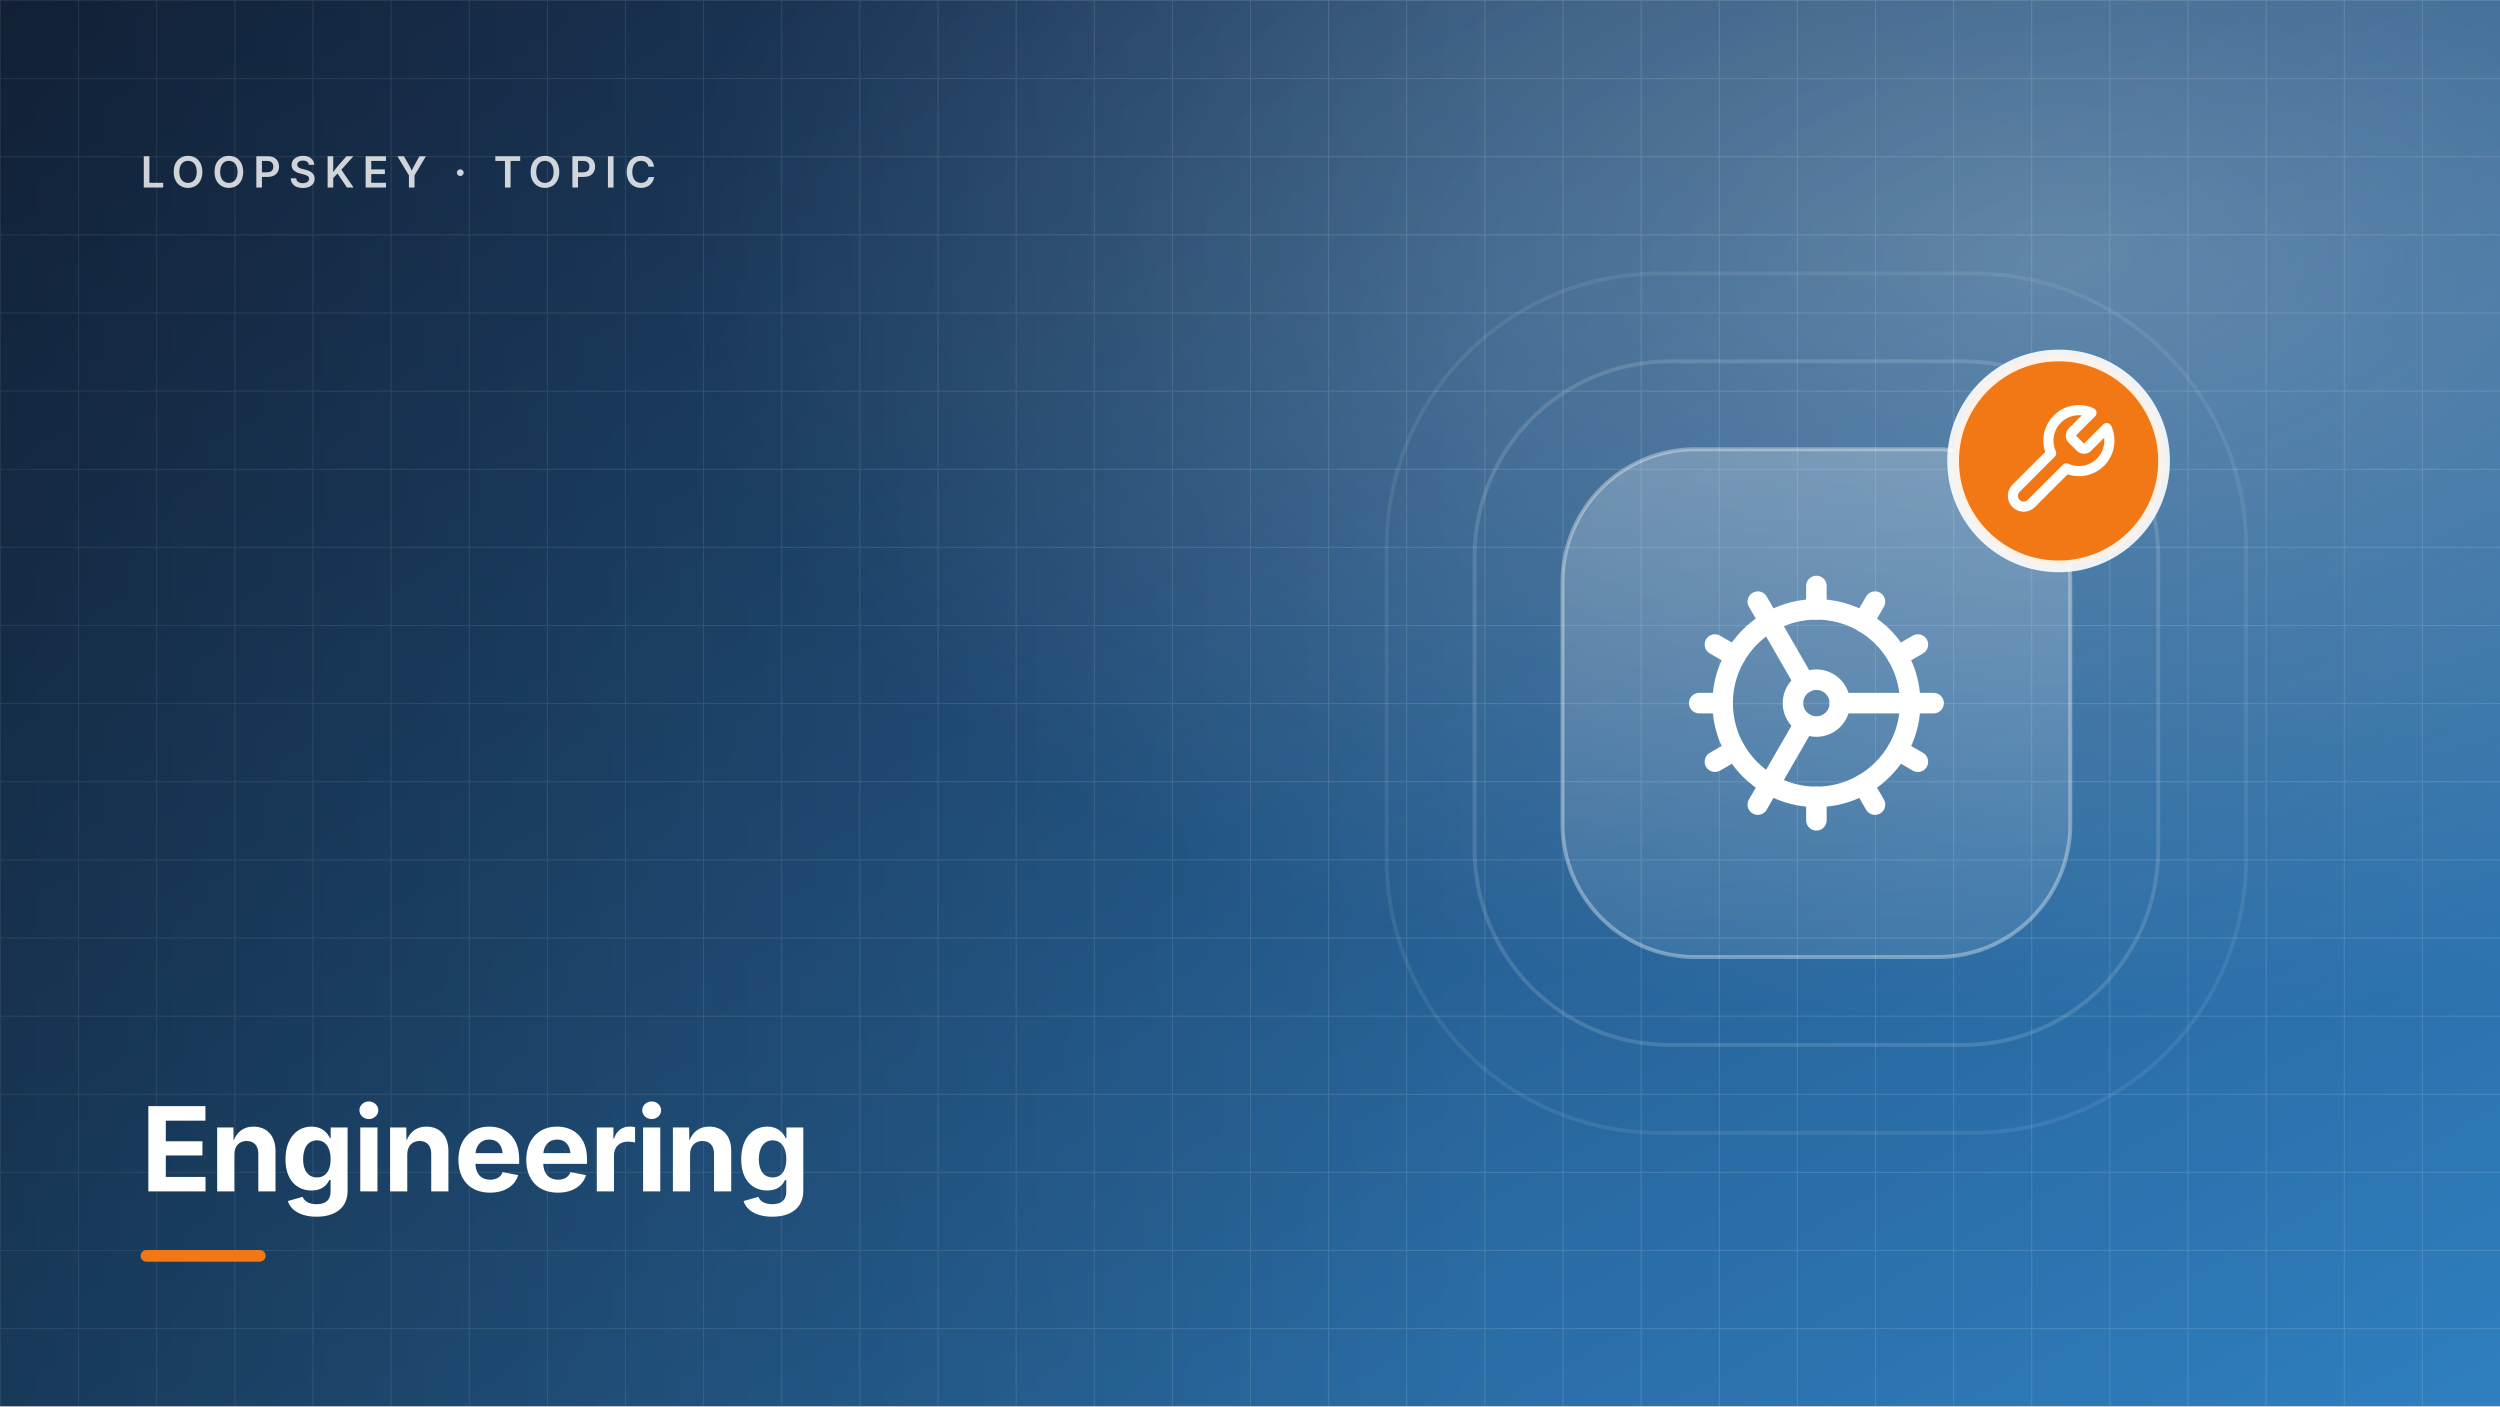
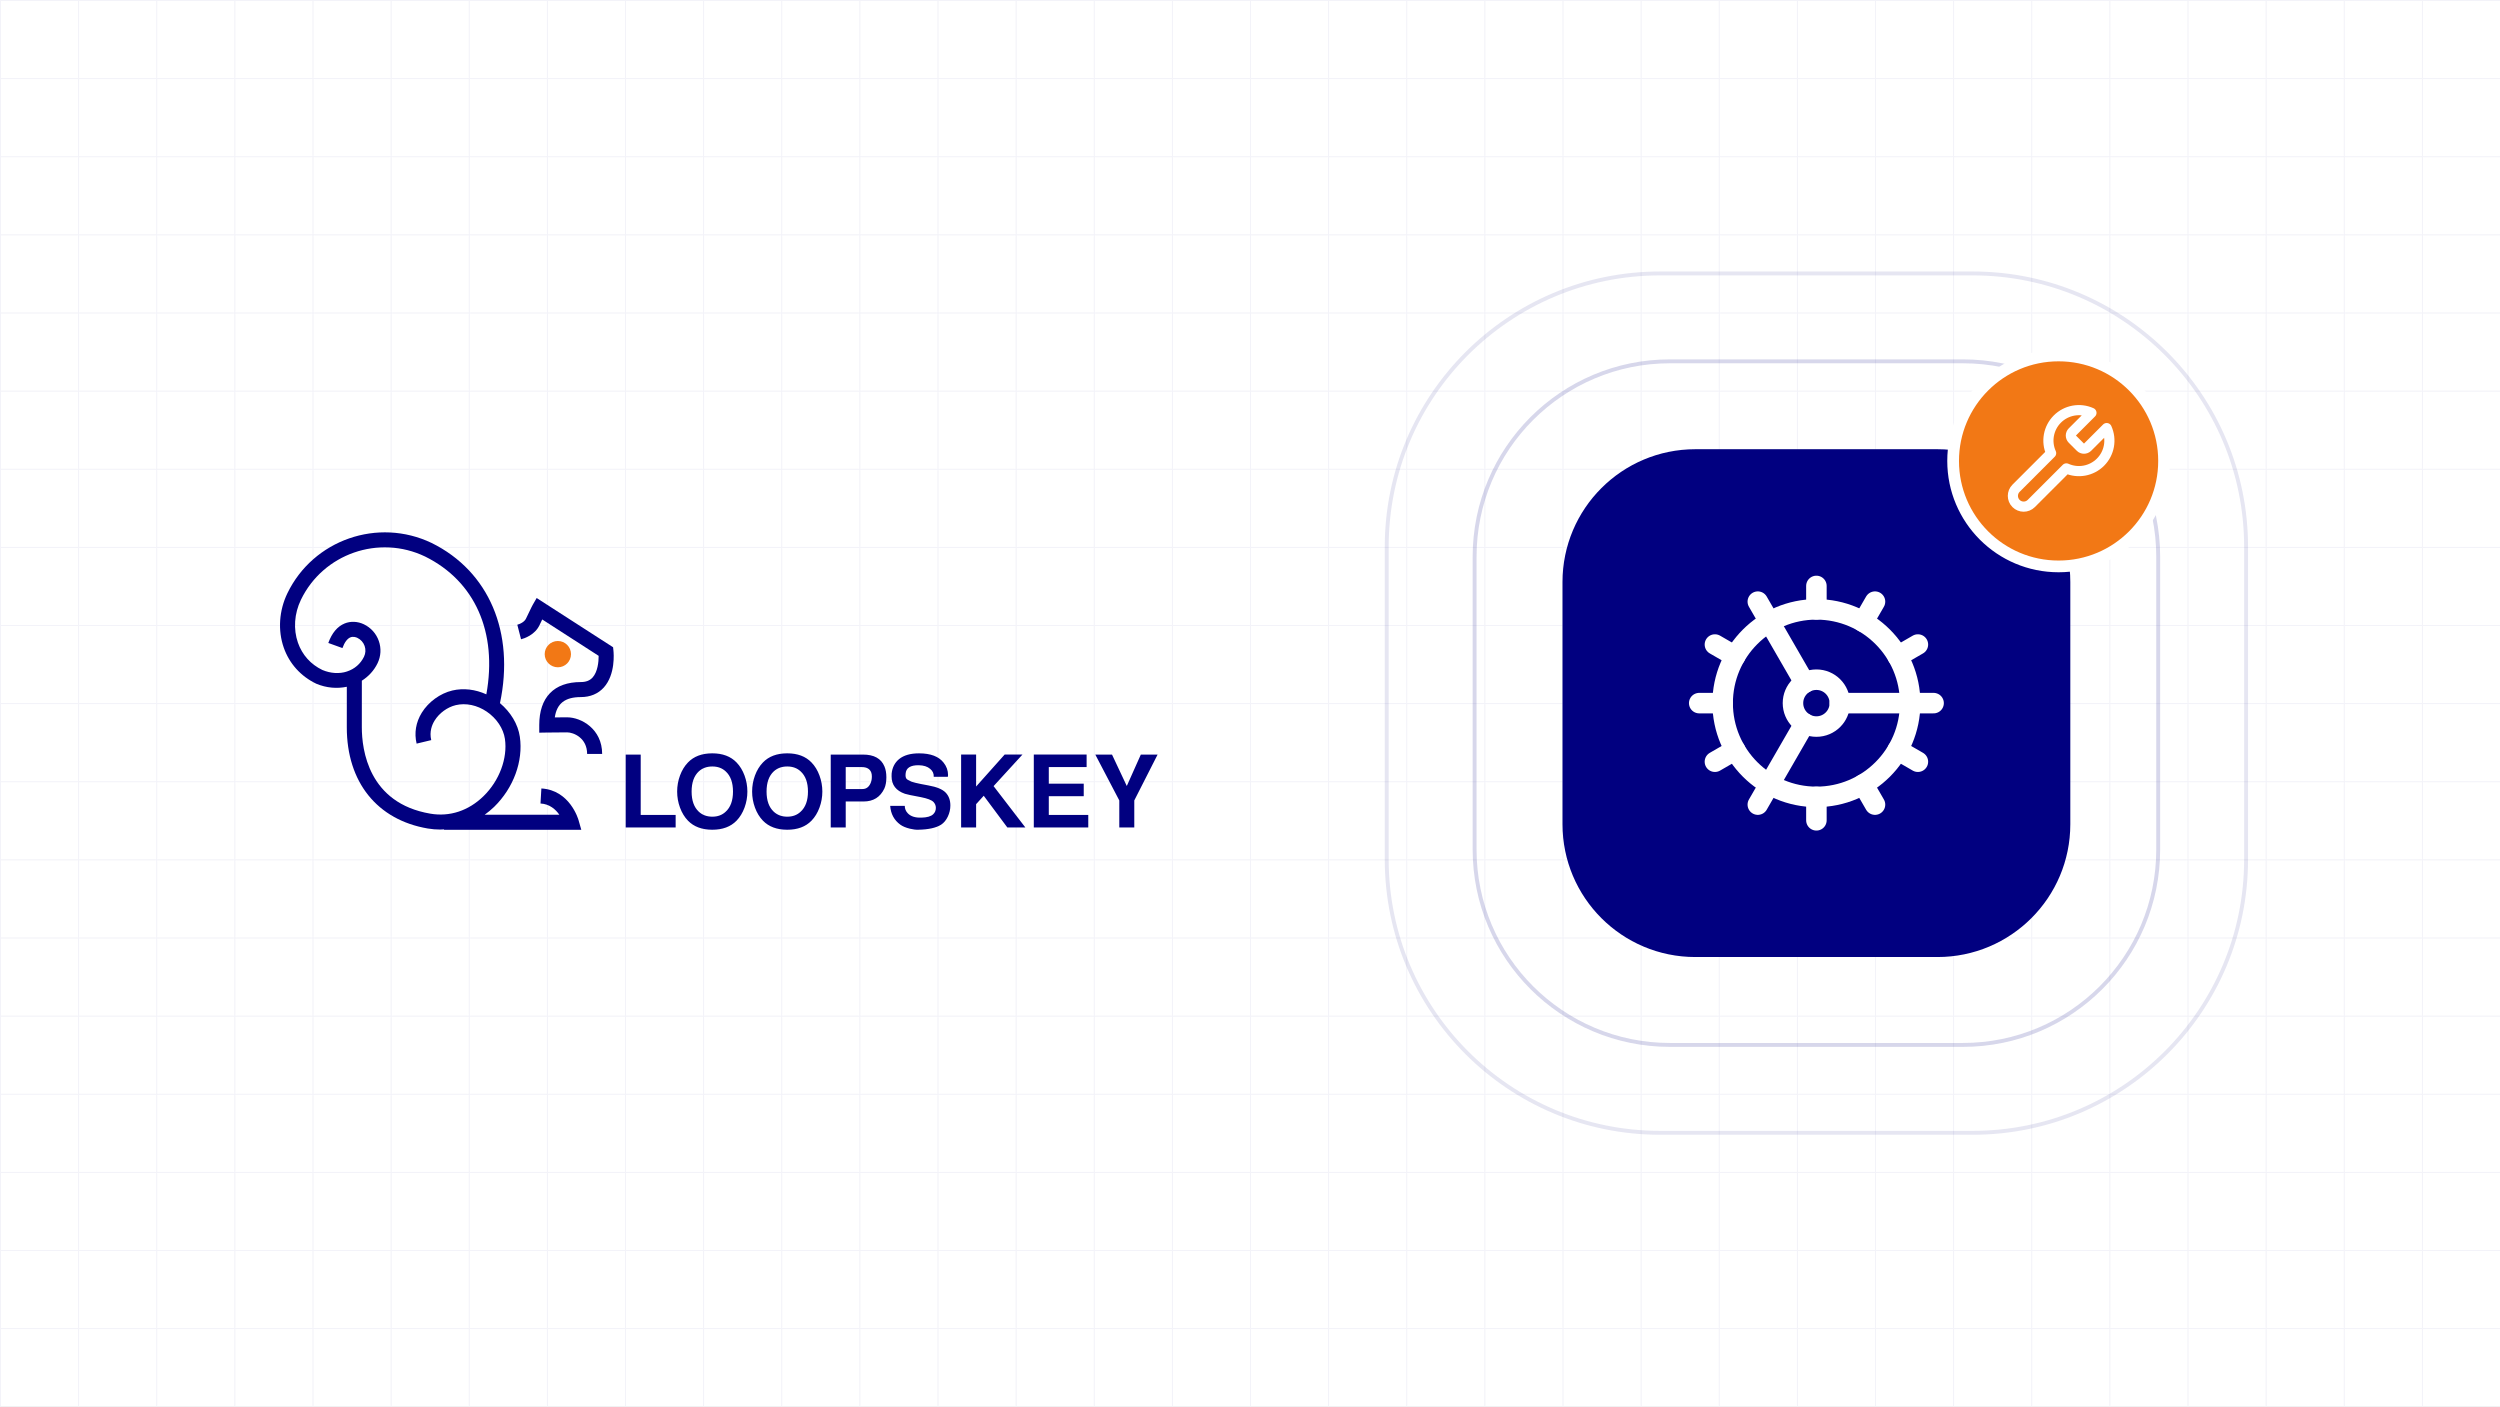
<svg xmlns="http://www.w3.org/2000/svg" width="1280" height="720" viewBox="0 0 1280 720">
  <defs>
-     <linearGradient id="bg" x1="0" y1="0" x2="1" y2="1">
-       <stop offset="0" stop-color="#1a3152" />
-       <stop offset="1" stop-color="#2f7fbf" />
-     </linearGradient>
-     <radialGradient id="glow" cx="0.82" cy="0.18" r="0.55">
-       <stop offset="0" stop-color="#ffffff" stop-opacity="0.28" />
-       <stop offset="1" stop-color="#ffffff" stop-opacity="0" />
-     </radialGradient>
-     <linearGradient id="fade" x1="0" y1="0" x2="1" y2="0">
-       <stop offset="0" stop-color="#000" stop-opacity="0.35" />
-       <stop offset="0.6" stop-color="#000" stop-opacity="0" />
-     </linearGradient>
-     <pattern id="p" width="40" height="40" patternUnits="userSpaceOnUse">
-       <path d="M40 0H0V40" fill="none" stroke="#fff" stroke-width="1" />
+     <pattern id="grid" width="40" height="40" patternUnits="userSpaceOnUse">
+       <path d="M40 0H0V40" fill="none" stroke="#010080" stroke-opacity="0.05" stroke-width="1" />
    </pattern>
-     <linearGradient id="tile" x1="0" y1="0" x2="0" y2="1">
-       <stop offset="0" stop-color="#ffffff" stop-opacity="0.24" />
-       <stop offset="1" stop-color="#ffffff" stop-opacity="0.08" />
-     </linearGradient>
  </defs>
-   <rect width="1280" height="720" fill="url(#bg)" />
-   <rect width="1280" height="720" fill="url(#p)" opacity="0.13" />
-   <rect width="1280" height="720" fill="url(#glow)" />
-   <rect width="1280" height="720" fill="url(#fade)" />
-   <rect x="710" y="140" width="440" height="440" rx="140" fill="none" stroke="#fff" stroke-opacity="0.08" stroke-width="2" />
-   <rect x="755" y="185" width="350" height="350" rx="100" fill="none" stroke="#fff" stroke-opacity="0.14" stroke-width="2" />
-   <rect x="800" y="230" width="260" height="260" rx="68" fill="url(#tile)" stroke="#fff" stroke-opacity="0.35" stroke-width="2" />
+   <rect width="1280" height="720" fill="#fff" />
+   <rect width="1280" height="720" fill="url(#grid)" />
+   <rect x="710" y="140" width="440" height="440" rx="140" fill="none" stroke="#010080" stroke-opacity="0.1" stroke-width="2" />
+   <rect x="755" y="185" width="350" height="350" rx="100" fill="none" stroke="#010080" stroke-opacity="0.16" stroke-width="2" />
+   <rect x="800" y="230" width="260" height="260" rx="68" fill="#010080" />
  <g transform="translate(858 288) scale(6)" fill="none" stroke="#fff" stroke-width="1.75" stroke-linecap="round" stroke-linejoin="round">
    <path d="M12 20a8 8 0 1 0 0-16 8 8 0 0 0 0 16Z" />
    <path d="M12 14a2 2 0 1 0 0-4 2 2 0 0 0 0 4Z" />
    <path d="M12 2v2" />
    <path d="M12 22v-2" />
    <path d="m17 20.66-1-1.73" />
    <path d="M11 10.27 7 3.34" />
    <path d="m20.66 17-1.73-1" />
    <path d="m3.34 7 1.73 1" />
    <path d="M14 12h8" />
    <path d="M2 12h2" />
    <path d="m20.66 7-1.73 1" />
    <path d="m3.34 17 1.73-1" />
    <path d="m17 3.34-1 1.73" />
    <path d="m11 13.73-4 6.93" />
  </g>
-   <circle cx="1054" cy="236" r="54" fill="#F17815" stroke="#fff" stroke-opacity="0.9" stroke-width="6" />
+   <circle cx="1054" cy="236" r="54" fill="#F27815" stroke="#fff" stroke-width="6" />
  <g transform="translate(1022.8 204.8) scale(2.6)" fill="none" stroke="#ffffff" stroke-width="2" stroke-linecap="round" stroke-linejoin="round">
    <path d="M14.7 6.3a1 1 0 0 0 0 1.4l1.6 1.6a1 1 0 0 0 1.4 0l3.77-3.77a6 6 0 0 1-7.94 7.94l-6.91 6.91a2.12 2.12 0 0 1-3-3l6.91-6.91a6 6 0 0 1 7.94-7.94l-3.76 3.76z" />
  </g>
-   <text x="72" y="96" font-family="Inter, Arial, sans-serif" font-size="22" font-weight="600" letter-spacing="4" fill="#fff" fill-opacity="0.8">LOOPSKEY · TOPIC</text>
-   <text x="72" y="610" font-family="Inter, Arial, sans-serif" font-size="60" font-weight="700" letter-spacing="-1" fill="#fff">Engineering</text>
-   <rect x="72" y="640" width="64" height="6" rx="3" fill="#F17815" />
+   <g transform="translate(130.4 268.8) scale(0.829)">
+     <path fill="#010080" d="M108.47,178.28c-38.19-6.5-42.3-39.45-42.3-53.32l0.01-28.8c4.06-2.59,7.48-6.17,9.71-10.79c2.09-4.32,2.36-9.21,0.77-13.74c-1.59-4.55-4.87-8.22-9.23-10.31c-3.85-1.83-8.16-2.02-11.87-0.51c-4.48,1.84-7.88,5.89-10.09,12.05l8.73,3.15c1.28-3.53,2.96-5.81,4.88-6.6c1.78-0.74,3.62-0.05,4.33,0.29c2.12,1.02,3.71,2.8,4.49,5.01c0.76,2.19,0.63,4.55-0.38,6.63c-2.17,4.49-5.9,7.58-10.35,9.07h-0.27v0.11c-4.57,1.45-9.88,1.21-15.08-0.97c-7.23-3.47-12.46-9.31-15.11-16.86c-2.92-8.35-2.26-18.01,1.84-26.49c13.74-28.45,48.15-40.43,76.7-26.73c30.89,15.27,44.77,46.86,37.82,85.12c-6.75-3.07-14.12-3.99-20.97-2.38c-7.54,1.78-14.77,7.04-18.9,13.72c-3.65,5.93-4.76,12.53-3.19,19.09l9.03-2.16c-1.24-5.18,0.44-9.42,2.07-12.06c2.87-4.66,7.9-8.31,13.11-9.55c6.22-1.48,13.21,0,19.12,4.03c6.08,4.14,10.27,10.43,11.21,16.83c1.73,11.96-3.44,25.82-13.19,35.33C132.13,176.48,120.45,180.35,108.47,178.28 M177.06,162.72l-0.54,9.28c5.7,0.32,9.39,3.71,11.63,6.93h-46.09c2.01-1.46,3.97-3.04,5.81-4.83c11.99-11.69,18.08-28.29,15.89-43.32c-1.13-7.78-5.71-15.24-12.27-20.75c9.24-43.62-6.76-81.4-42.16-98.91c-33.17-15.9-73.16-2-89.13,31.04c-5.16,10.69-5.98,22.94-2.24,33.6c3.42,9.79,10.48,17.67,20.05,22.26c6.36,2.68,12.91,3.14,18.89,1.89l-0.01,25.06c-0.01,33.78,18.69,57.14,50.03,62.48c2.55,0.43,5.11,0.65,7.65,0.65c0.8,0,1.59-0.08,2.38-0.12v0.25h84.76l-1.68-5.91C199.82,181.54,194.55,163.72,177.06,162.72" />
+     <path fill="#010080" d="M201.45,106.28c5.79,0,10.69-2.05,14.17-5.92c7.28-8.09,6.11-21.19,5.96-22.66l-0.23-2.2l-47.2-30.4l-2.43,4.22c0,0-0.89,1.56-4.16,8.5c-1.01,2.14-3.85,3.38-5.36,3.77l2.31,8.99c1.95-0.5,8.53-2.62,11.44-8.8c0.64-1.36,1.18-2.5,1.64-3.44l34.85,22.47c0.02,3.74-0.62,9.91-3.74,13.37c-1.71,1.9-4.09,2.82-7.25,2.82c-16.57,0-25.7,9.42-25.7,26.54v4.72l4.72-0.08c0.01,0,6.15-0.1,12.5-0.11c3.87,0,12.35,3.36,12.35,13.34h9.28c0-15.43-12.91-22.63-21.64-22.63c-2.73,0-5.41,0.03-7.61,0.05C186.61,110.19,191.71,106.28,201.45,106.28" />
+     <path fill="#F27815" d="M195.36,79.76c0-4.49-3.64-8.12-8.12-8.12c-4.49,0-8.13,3.63-8.13,8.12c0,4.49,3.64,8.12,8.13,8.12C191.72,87.89,195.36,84.25,195.36,79.76" />
+     <path fill="#010080" d="M538.62,161.2l-9.13-19.41h-10.32l14.82,28.33v16.69h9.26v-16.69l14.4-28.33h-10.36L538.62,161.2z M481.19,186.81h33.64v-7.73h-24.38v-11.6h21.58v-7.73h-21.58v-10.24h23.36v-7.73h-32.62V186.81z M445.56,186.81v-14.4l4.71-5.19l14.57,19.58h11.13l-19.62-25.53l17.84-19.5h-11l-17.63,19.75v-19.75h-9.26v45.02H445.56z M428.23,154.45c0-2.8-0.91-5.35-2.72-7.64c-2.98-3.85-8.04-5.78-15.21-5.78c-5.27,0-9.36,1.17-12.28,3.52c-2.69,2.21-4.23,5.2-4.63,8.96c-0.03,0.6-0.04,1.18-0.04,1.74c0,5.27,2.75,8.85,8.24,10.75c1.02,0.37,4.3,1.06,9.85,2.08c4.02,0.79,6.61,1.78,7.77,2.97c0.99,1.05,1.49,2.27,1.49,3.65c0,1.59-0.55,2.9-1.66,3.95c-1.36,1.3-3.75,2-7.18,2.08c-3.82,0.14-6.64-0.74-8.45-2.63c-1.27-1.3-1.91-2.85-1.91-4.63h-9.01c0.37,4.98,2.46,8.86,6.29,11.63c1.47,1.05,3.44,1.87,5.91,2.47c1.95,0.48,3.67,0.69,5.14,0.63c6.29-0.11,10.99-1.14,14.1-3.1c1.72-1.13,3.11-2.8,4.16-5.01s1.57-4.51,1.57-6.88c0-3.29-0.98-5.94-2.93-7.96c-1.95-2.02-5.49-3.49-10.61-4.4c-6.94-1.25-10.71-2.17-11.3-2.76c-1.13-0.45-1.9-0.92-2.29-1.4c-0.48-0.62-0.65-1.66-0.51-3.1c0.25-3.54,2.96-5.28,8.11-5.22c3.03,0.06,5.38,0.8,7.05,2.25c1.59,1.3,2.32,2.93,2.21,4.89h8.71C428.19,155.2,428.23,154.84,428.23,154.45 M374.97,149.52c3.09,0,5.04,1.15,5.86,3.44c0.23,0.65,0.34,1.44,0.34,2.38c0,1.48-0.24,2.79-0.72,3.95c-1.05,2.52-2.73,3.78-5.06,3.78h-10.36v-13.55H374.97z M365.03,186.81v-16.05h11.04c6.03,0,10.31-2.68,12.83-8.03c0.82-1.81,1.23-4.12,1.23-6.92c0-2.63-0.4-4.87-1.19-6.71c-2.04-4.87-6.44-7.31-13.21-7.31h-19.96v45.02H365.03z M320.6,177.09c-2.97-2.75-4.46-6.9-4.46-12.45c0-5.58,1.49-9.74,4.46-12.49c2.21-2.01,4.98-3.01,8.32-3.01s6.09,1,8.24,3.01c3.03,2.75,4.55,6.91,4.55,12.49c0,5.55-1.52,9.7-4.55,12.45c-2.15,2.04-4.9,3.06-8.24,3.06S322.81,179.12,320.6,177.09 M348.82,154.72c-1.17-3.19-2.81-5.87-4.91-8.05c-3.62-3.77-8.62-5.65-14.99-5.65c-6.4,0-11.41,1.88-15.03,5.65c-2.1,2.18-3.73,4.86-4.91,8.05c-1.18,3.19-1.76,6.49-1.76,9.91c0,3.43,0.59,6.73,1.76,9.92c1.17,3.19,2.81,5.87,4.91,8.05c3.62,3.74,8.63,5.61,15.03,5.61c6.37,0,11.37-1.87,14.99-5.61c2.1-2.18,3.73-4.86,4.91-8.05c1.18-3.19,1.77-6.49,1.77-9.92C350.59,161.21,350,157.91,348.82,154.72 M274.31,177.09c-2.97-2.75-4.46-6.9-4.46-12.45c0-5.58,1.49-9.74,4.46-12.49c2.21-2.01,4.99-3.01,8.32-3.01c3.34,0,6.09,1,8.24,3.01c3.03,2.75,4.54,6.91,4.54,12.49c0,5.55-1.51,9.7-4.54,12.45c-2.15,2.04-4.9,3.06-8.24,3.06C279.29,180.14,276.51,179.12,274.31,177.09 M302.53,154.72c-1.18-3.19-2.81-5.87-4.91-8.05c-3.63-3.77-8.62-5.65-15-5.65c-6.4,0-11.41,1.88-15.03,5.65c-2.1,2.18-3.73,4.86-4.91,8.05c-1.18,3.19-1.76,6.49-1.76,9.91c0,3.43,0.59,6.73,1.76,9.92c1.18,3.19,2.81,5.87,4.91,8.05c3.62,3.74,8.64,5.61,15.03,5.61c6.37,0,11.37-1.87,15-5.61c2.1-2.18,3.73-4.86,4.91-8.05c1.17-3.19,1.76-6.49,1.76-9.92C304.29,161.21,303.7,157.91,302.53,154.72 M229.15,186.81h30.84v-7.73h-21.58v-37.29h-9.26V186.81z" />
+   </g>
</svg>
